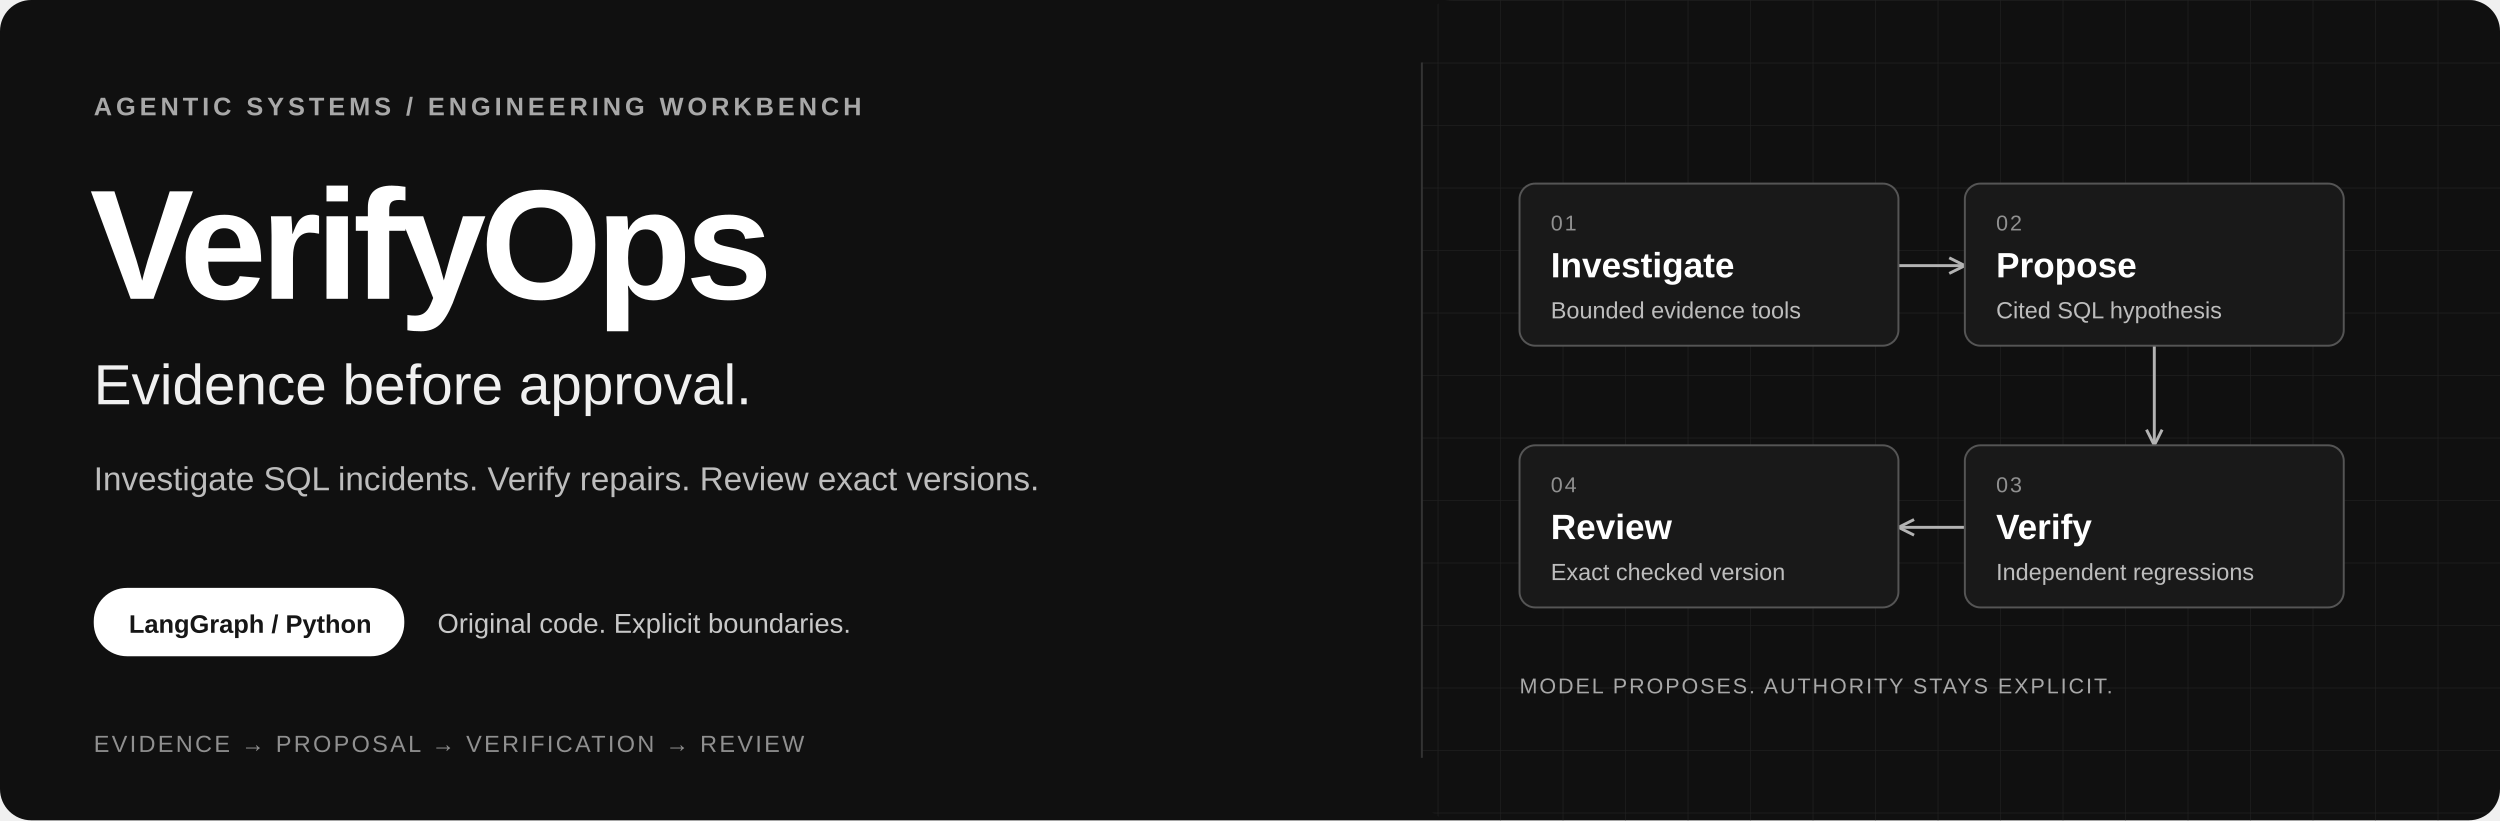
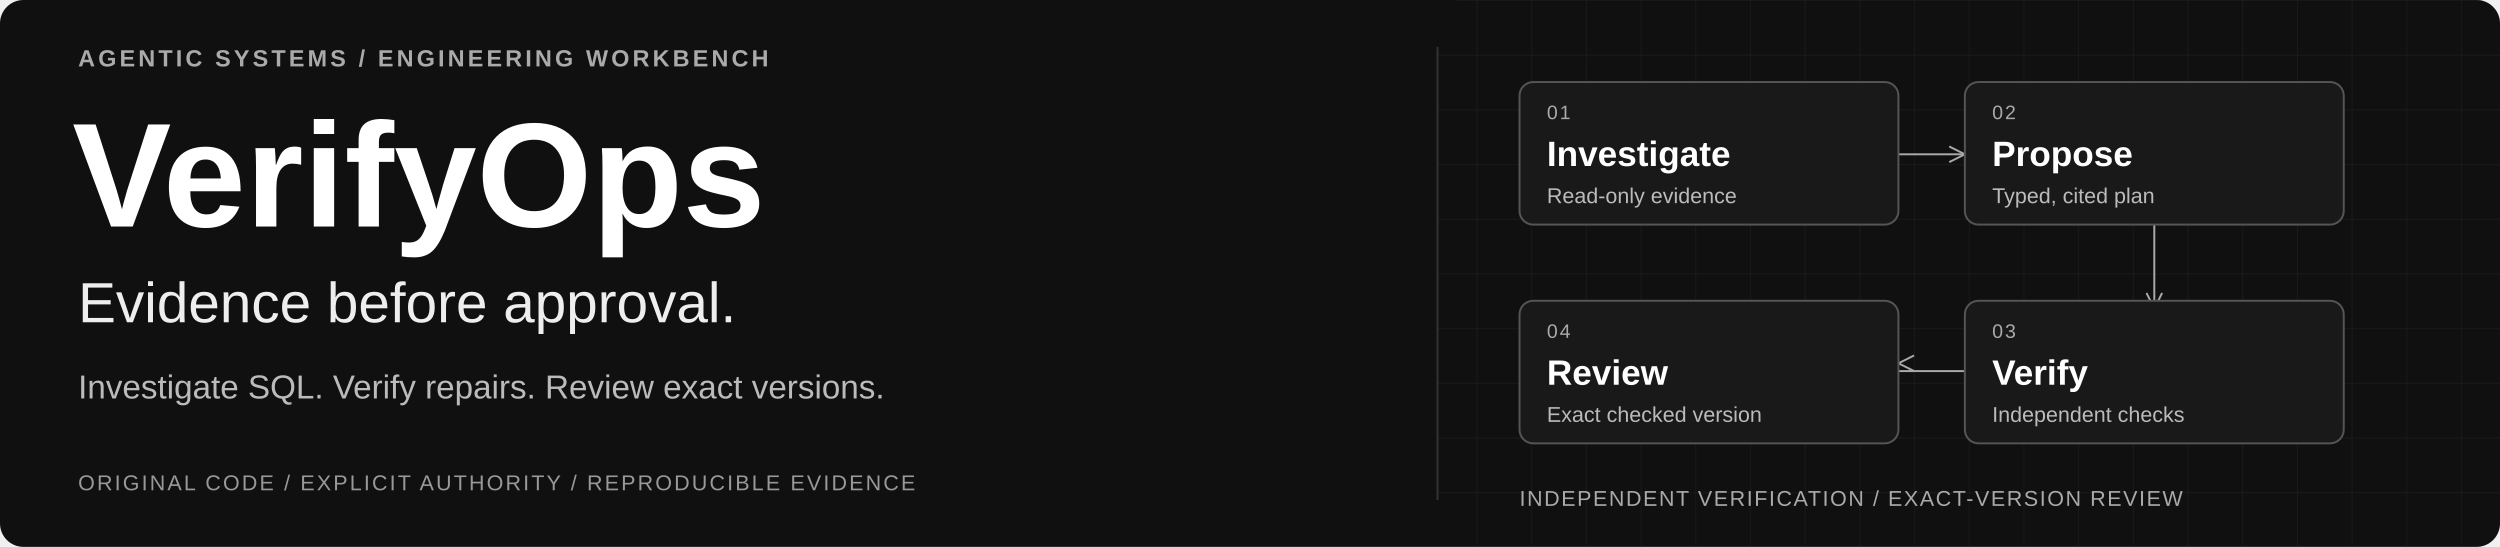
- <svg xmlns="http://www.w3.org/2000/svg" viewBox="0 0 1280 420" role="img" aria-labelledby="title desc">
+ <svg xmlns="http://www.w3.org/2000/svg" viewBox="0 0 1280 280" role="img" aria-labelledby="title desc">
+   <rect width="1280" height="280" rx="12" fill="#101010" />
  <defs>
-     <pattern id="grid" width="32" height="32" patternUnits="userSpaceOnUse">
-       <path d="M32 0H0V32" fill="none" stroke="#222" stroke-width="0.6" />
+     <pattern id="grid" width="28" height="28" patternUnits="userSpaceOnUse">
+       <path d="M28 0H0V28" fill="none" stroke="#222" stroke-width="0.5" />
    </pattern>
  </defs>
-   <rect width="1280" height="420" rx="16" fill="#101010" />
-   <rect x="728" width="552" height="420" rx="16" fill="url(#grid)" />
-   <path d="M728 32V388" stroke="#333" />
-   <text x="48" y="59" font-family="Arial,Helvetica,sans-serif" font-size="13" fill="#a8a8a8" font-weight="600" letter-spacing="2">AGENTIC SYSTEMS / ENGINEERING WORKBENCH</text>
-   <text x="46" y="153" font-family="Arial,Helvetica,sans-serif" font-size="80" fill="#fff" font-weight="700" letter-spacing="-3">VerifyOps</text>
-   <text x="48" y="207" font-family="Arial,Helvetica,sans-serif" font-size="29" fill="#f0f0f0" font-weight="500">Evidence before approval.</text>
-   <text x="48" y="251" font-family="Arial,Helvetica,sans-serif" font-size="17" fill="#bdbdbd" font-weight="400">Investigate SQL incidents. Verify repairs. Review exact versions.</text>
-   <rect x="48" y="301" width="159" height="35" rx="17" fill="#fff" />
-   <text x="66" y="324" font-family="Arial,Helvetica,sans-serif" font-size="13" fill="#161616" font-weight="600">LangGraph / Python</text>
-   <text x="224" y="324" font-family="Arial,Helvetica,sans-serif" font-size="14" fill="#c8c8c8" font-weight="400">Original code. Explicit boundaries.</text>
-   <text x="48" y="385" font-family="Arial,Helvetica,sans-serif" font-size="12" fill="#909090" font-weight="500" letter-spacing="1.2">EVIDENCE → PROPOSAL → VERIFICATION → REVIEW</text>
-   <path d="M972 136H1006M1103 177V228M1006 270H972" fill="none" stroke="#b3b3b3" stroke-width="1.5" />
-   <path d="m998 132 8 4-8 4M1099 220l4 8 4-8m-127 46-8 4 8 4" fill="none" stroke="#b3b3b3" stroke-width="1.5" />
-   <rect x="778" y="94" width="194" height="83" rx="8" fill="#191919" stroke="#555" />
-   <text x="794" y="118" font-family="Arial,Helvetica,sans-serif" font-size="11" fill="#909090" font-weight="500" letter-spacing="1">01</text>
-   <text x="794" y="142" font-family="Arial,Helvetica,sans-serif" font-size="18" fill="#fff" font-weight="600">Investigate</text>
-   <text x="794" y="163" font-family="Arial,Helvetica,sans-serif" font-size="12" fill="#bdbdbd" font-weight="400">Bounded evidence tools</text>
-   <rect x="1006" y="94" width="194" height="83" rx="8" fill="#191919" stroke="#555" />
-   <text x="1022" y="118" font-family="Arial,Helvetica,sans-serif" font-size="11" fill="#909090" font-weight="500" letter-spacing="1">02</text>
-   <text x="1022" y="142" font-family="Arial,Helvetica,sans-serif" font-size="18" fill="#fff" font-weight="600">Propose</text>
-   <text x="1022" y="163" font-family="Arial,Helvetica,sans-serif" font-size="12" fill="#bdbdbd" font-weight="400">Cited SQL hypothesis</text>
-   <rect x="1006" y="228" width="194" height="83" rx="8" fill="#191919" stroke="#555" />
-   <text x="1022" y="252" font-family="Arial,Helvetica,sans-serif" font-size="11" fill="#909090" font-weight="500" letter-spacing="1">03</text>
-   <text x="1022" y="276" font-family="Arial,Helvetica,sans-serif" font-size="18" fill="#fff" font-weight="600">Verify</text>
-   <text x="1022" y="297" font-family="Arial,Helvetica,sans-serif" font-size="12" fill="#bdbdbd" font-weight="400">Independent regressions</text>
-   <rect x="778" y="228" width="194" height="83" rx="8" fill="#191919" stroke="#555" />
-   <text x="794" y="252" font-family="Arial,Helvetica,sans-serif" font-size="11" fill="#909090" font-weight="500" letter-spacing="1">04</text>
-   <text x="794" y="276" font-family="Arial,Helvetica,sans-serif" font-size="18" fill="#fff" font-weight="600">Review</text>
-   <text x="794" y="297" font-family="Arial,Helvetica,sans-serif" font-size="12" fill="#bdbdbd" font-weight="400">Exact checked version</text>
-   <text x="778" y="355" font-family="Arial,Helvetica,sans-serif" font-size="11" fill="#a8a8a8" font-weight="500" letter-spacing="1">MODEL PROPOSES. AUTHORITY STAYS EXPLICIT.</text>
+   <rect x="736" width="544" height="280" rx="12" fill="url(#grid)" />
+   <path d="M736 24V256" stroke="#333" />
+   <text x="40" y="34" font-family="Arial,Helvetica,sans-serif" font-size="12" fill="#aaa" font-weight="600" letter-spacing="1.6">AGENTIC SYSTEMS / ENGINEERING WORKBENCH</text>
+   <text x="37" y="116" font-family="Arial,Helvetica,sans-serif" font-size="76" fill="#fff" font-weight="700">VerifyOps</text>
+   <text x="40" y="165" font-family="Arial,Helvetica,sans-serif" font-size="29" fill="#eee" font-weight="500">Evidence before approval.</text>
+   <text x="40" y="204" font-family="Arial,Helvetica,sans-serif" font-size="17" fill="#bbb" font-weight="400">Investigate SQL. Verify repairs. Review exact versions.</text>
+   <text x="40" y="251" font-family="Arial,Helvetica,sans-serif" font-size="11" fill="#999" font-weight="500" letter-spacing="1.1">ORIGINAL CODE / EXPLICIT AUTHORITY / REPRODUCIBLE EVIDENCE</text>
+   <path d="M972 79H1006M1103 115V154M1006 190H972" stroke="#aaa" fill="none" />
+   <path d="m998 75 8 4-8 4m101 67 4 8 4-8m-127 32-8 4 8 4" stroke="#aaa" fill="none" />
+   <rect x="778" y="42" width="194" height="73" rx="7" fill="#191919" stroke="#555" />
+   <text x="792" y="61" font-family="Arial,Helvetica,sans-serif" font-size="10" fill="#aaa" font-weight="500" letter-spacing="1">01</text>
+   <text x="792" y="85" font-family="Arial,Helvetica,sans-serif" font-size="18" fill="#fff" font-weight="600">Investigate</text>
+   <text x="792" y="104" font-family="Arial,Helvetica,sans-serif" font-size="11" fill="#bbb" font-weight="400">Read-only evidence</text>
+   <rect x="1006" y="42" width="194" height="73" rx="7" fill="#191919" stroke="#555" />
+   <text x="1020" y="61" font-family="Arial,Helvetica,sans-serif" font-size="10" fill="#aaa" font-weight="500" letter-spacing="1">02</text>
+   <text x="1020" y="85" font-family="Arial,Helvetica,sans-serif" font-size="18" fill="#fff" font-weight="600">Propose</text>
+   <text x="1020" y="104" font-family="Arial,Helvetica,sans-serif" font-size="11" fill="#bbb" font-weight="400">Typed, cited plan</text>
+   <rect x="1006" y="154" width="194" height="73" rx="7" fill="#191919" stroke="#555" />
+   <text x="1020" y="173" font-family="Arial,Helvetica,sans-serif" font-size="10" fill="#aaa" font-weight="500" letter-spacing="1">03</text>
+   <text x="1020" y="197" font-family="Arial,Helvetica,sans-serif" font-size="18" fill="#fff" font-weight="600">Verify</text>
+   <text x="1020" y="216" font-family="Arial,Helvetica,sans-serif" font-size="11" fill="#bbb" font-weight="400">Independent checks</text>
+   <rect x="778" y="154" width="194" height="73" rx="7" fill="#191919" stroke="#555" />
+   <text x="792" y="173" font-family="Arial,Helvetica,sans-serif" font-size="10" fill="#aaa" font-weight="500" letter-spacing="1">04</text>
+   <text x="792" y="197" font-family="Arial,Helvetica,sans-serif" font-size="18" fill="#fff" font-weight="600">Review</text>
+   <text x="792" y="216" font-family="Arial,Helvetica,sans-serif" font-size="11" fill="#bbb" font-weight="400">Exact checked version</text>
+   <text x="778" y="259" font-family="Arial,Helvetica,sans-serif" font-size="11" fill="#aaa" font-weight="500" letter-spacing="0.8">INDEPENDENT VERIFICATION / EXACT-VERSION REVIEW</text>
</svg>
